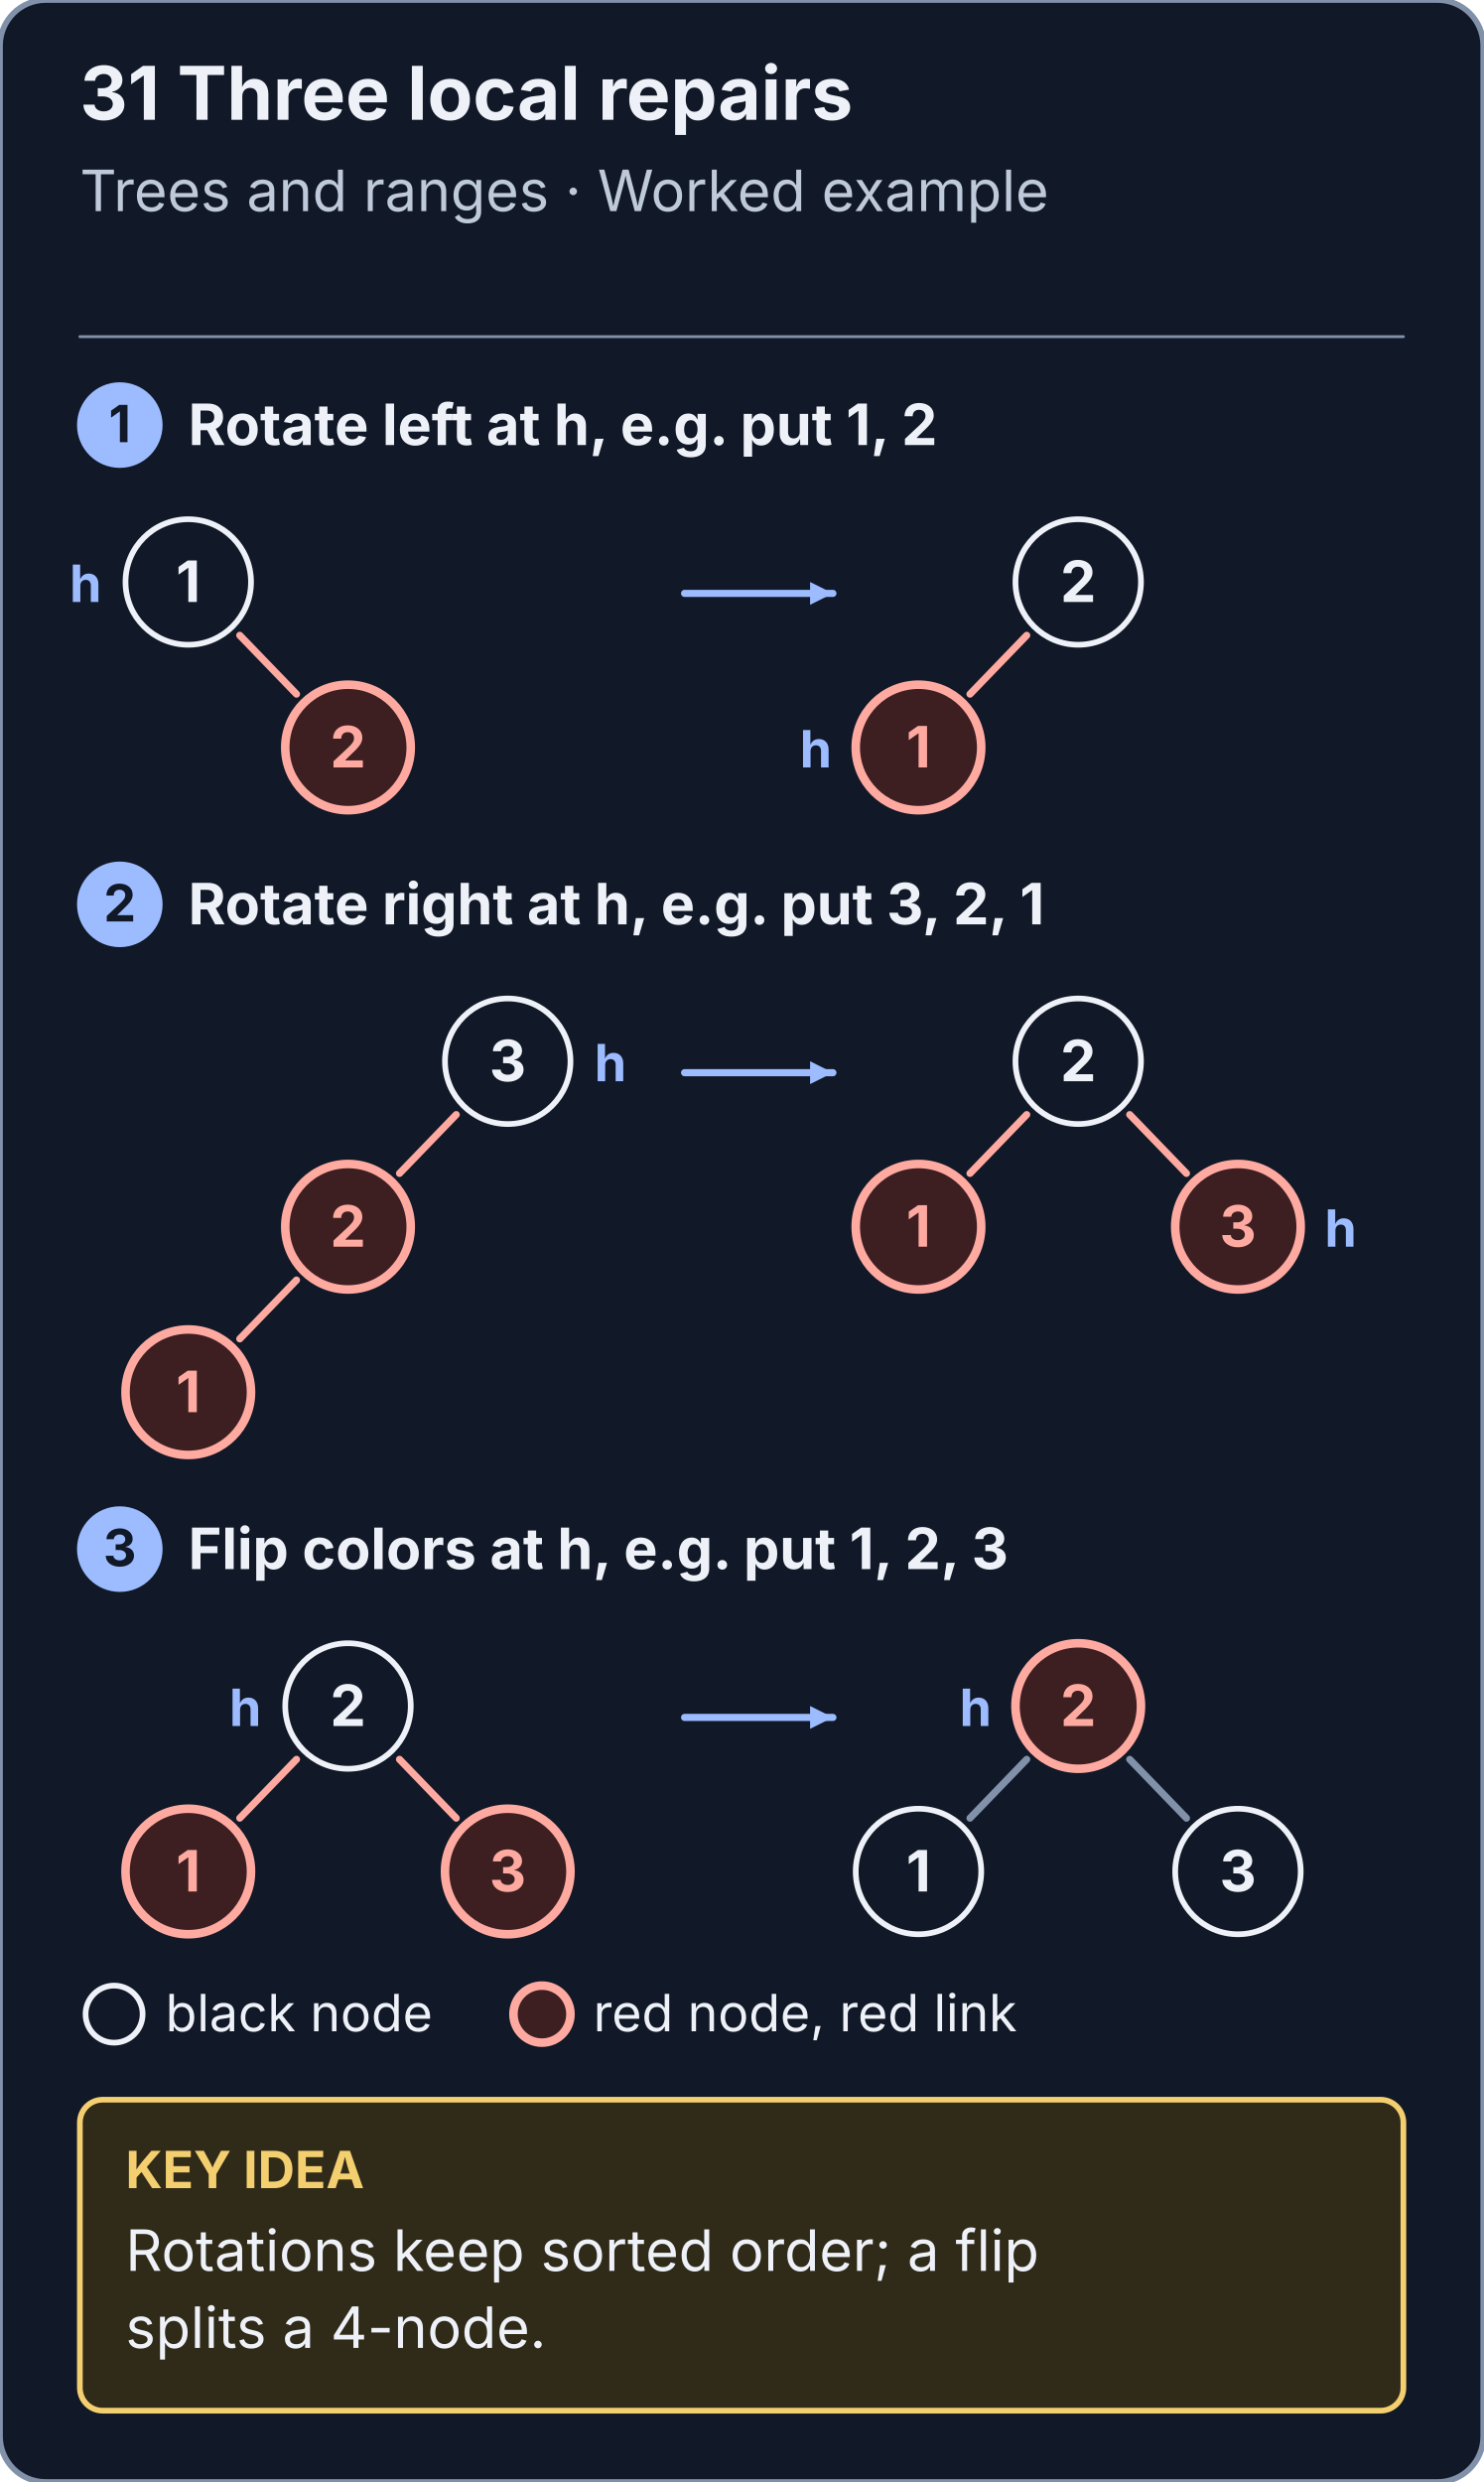
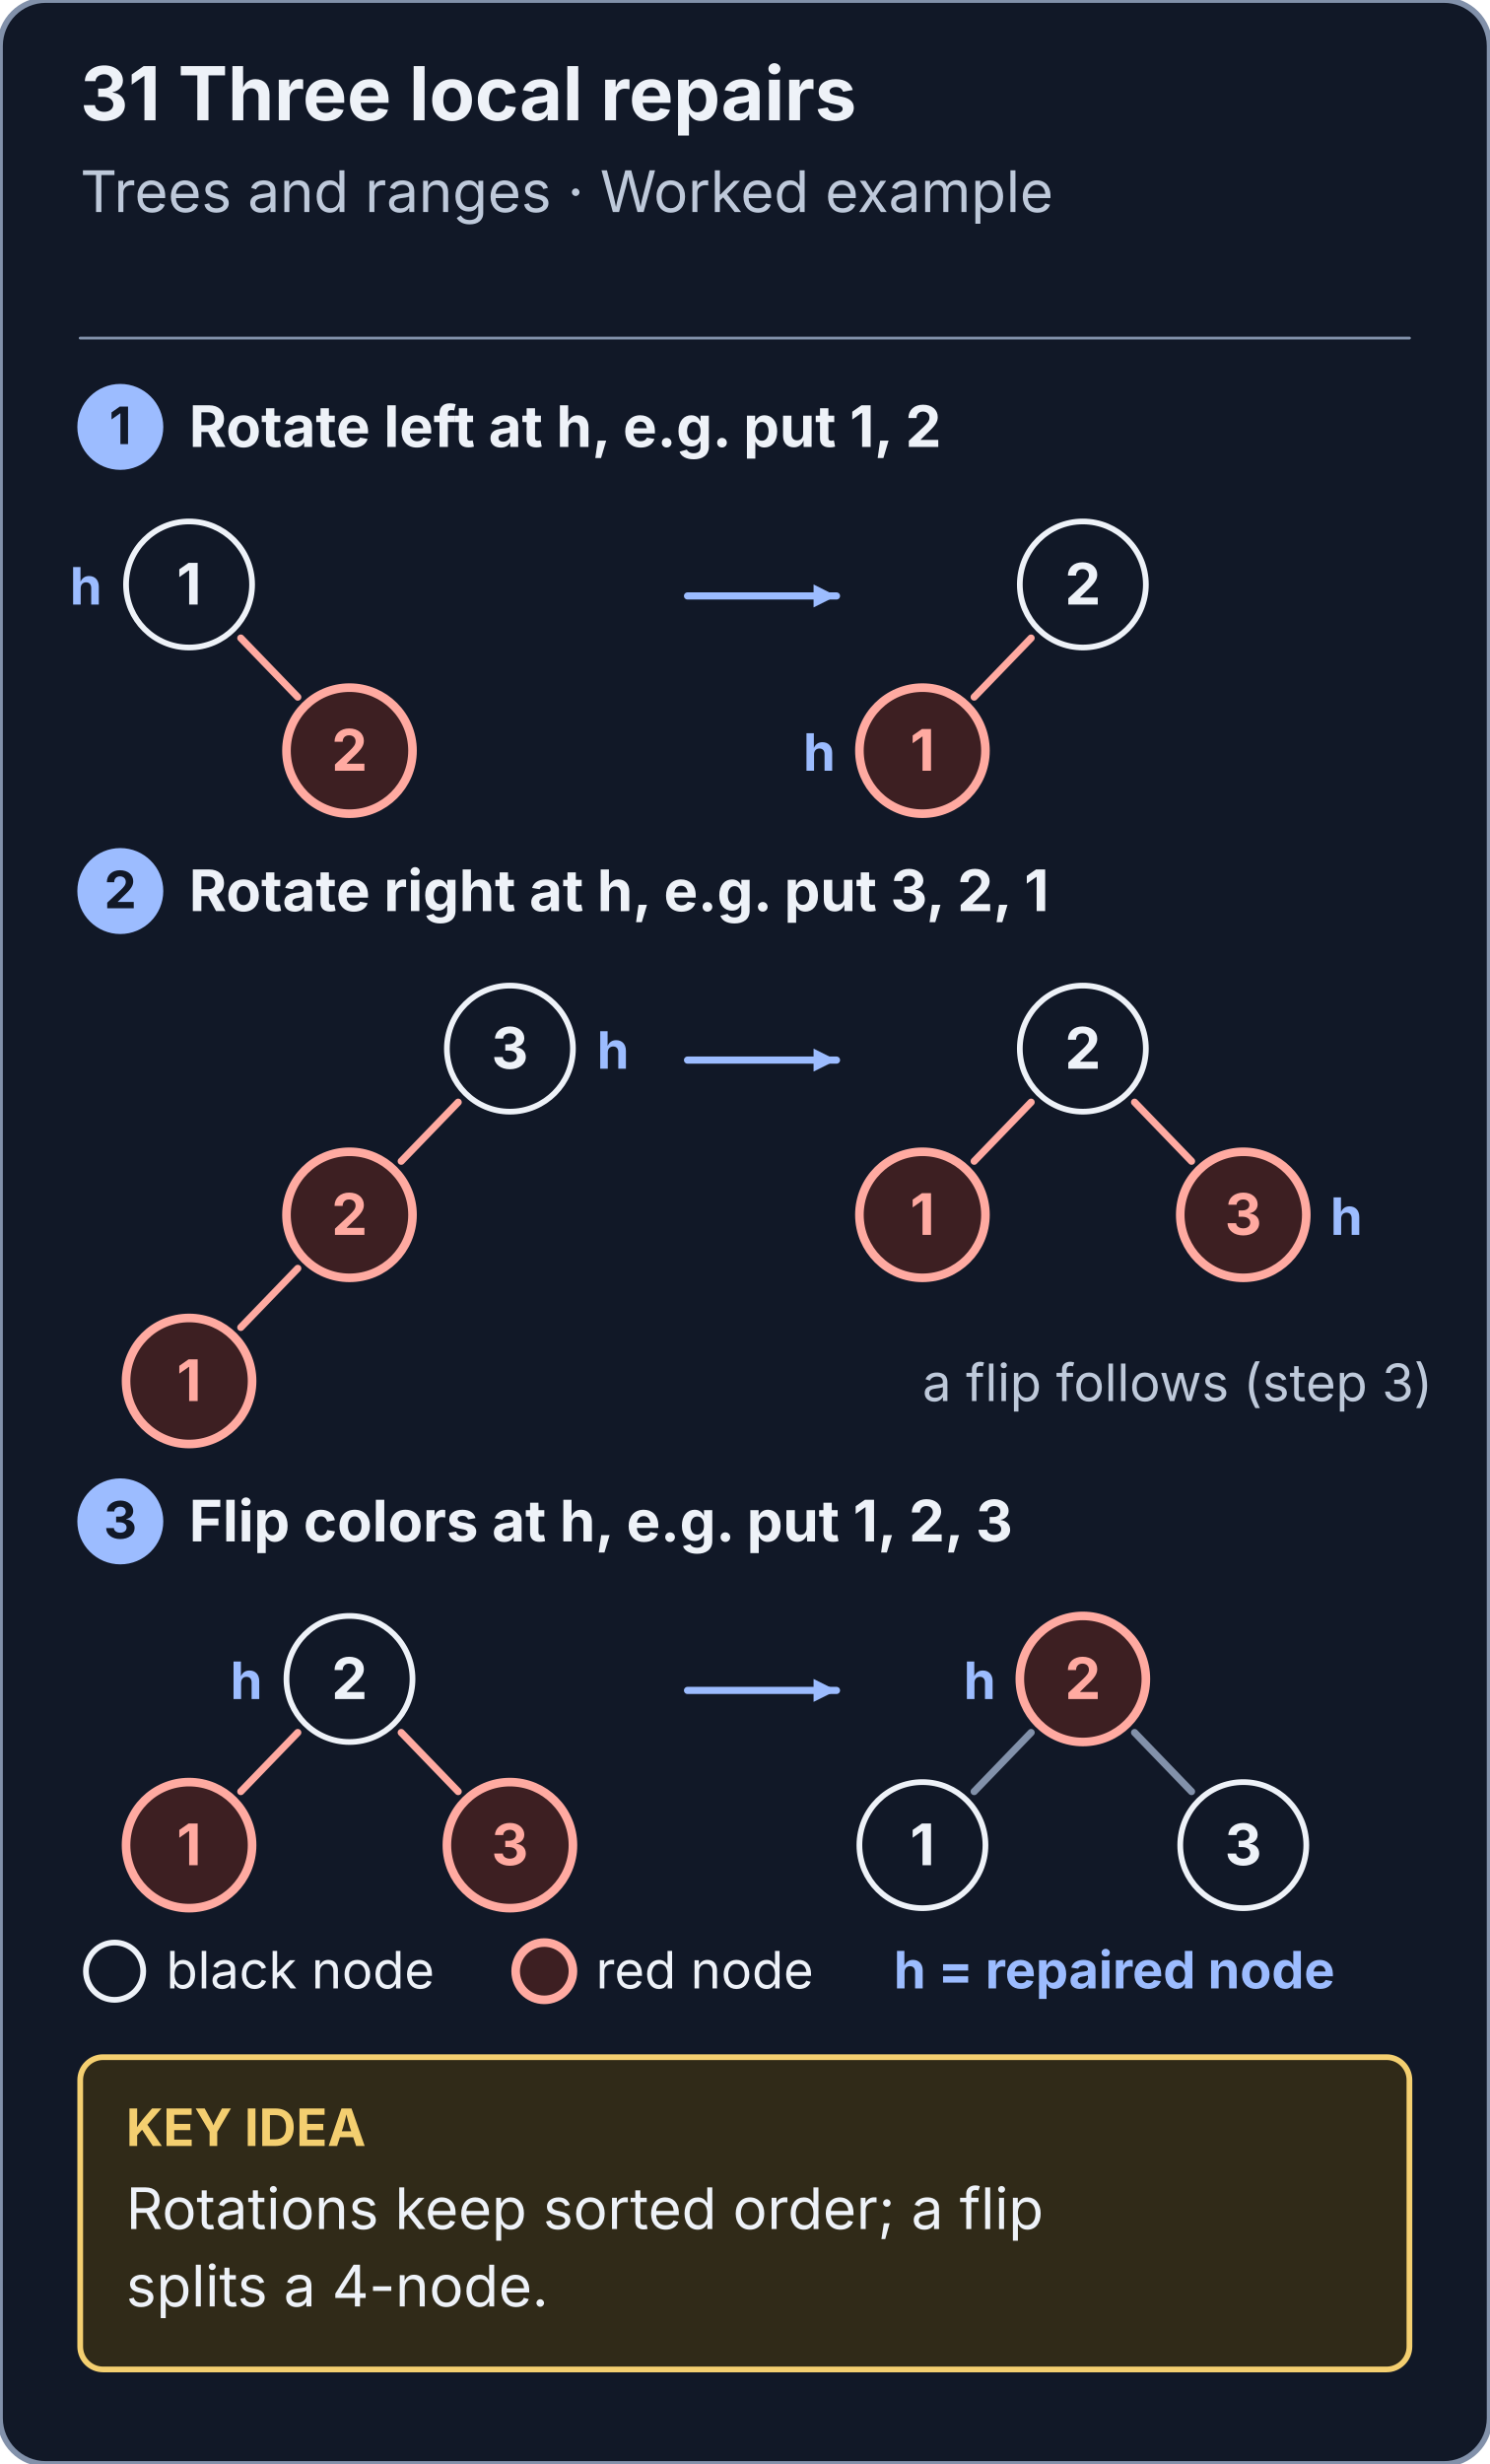
- <svg xmlns="http://www.w3.org/2000/svg" viewBox="0 0 520 870" width="520" height="870" role="img" aria-labelledby="title desc">
+ <svg xmlns="http://www.w3.org/2000/svg" viewBox="0 0 520 860" width="520" height="860" role="img" aria-labelledby="title desc">
  <style>text{font-family:system-ui,-apple-system,BlinkMacSystemFont,"Segoe UI",sans-serif} line,path{stroke-linecap:round;stroke-linejoin:round}</style>
  <defs>
    <marker id="red-black-fixups-paper-arrow" markerWidth="9" markerHeight="9" refX="8" refY="4" orient="auto" markerUnits="userSpaceOnUse">
      <path d="M 0 0 L 8 4 L 0 8 Z" fill="#111827" />
    </marker>
    <marker id="red-black-fixups-ink-arrow" markerWidth="9" markerHeight="9" refX="8" refY="4" orient="auto" markerUnits="userSpaceOnUse">
      <path d="M 0 0 L 8 4 L 0 8 Z" fill="#eef2f8" />
    </marker>
    <marker id="red-black-fixups-muted-arrow" markerWidth="9" markerHeight="9" refX="8" refY="4" orient="auto" markerUnits="userSpaceOnUse">
      <path d="M 0 0 L 8 4 L 0 8 Z" fill="#bec9da" />
    </marker>
    <marker id="red-black-fixups-line-arrow" markerWidth="9" markerHeight="9" refX="8" refY="4" orient="auto" markerUnits="userSpaceOnUse">
      <path d="M 0 0 L 8 4 L 0 8 Z" fill="#8291aa" />
    </marker>
    <marker id="red-black-fixups-blue-arrow" markerWidth="9" markerHeight="9" refX="8" refY="4" orient="auto" markerUnits="userSpaceOnUse">
      <path d="M 0 0 L 8 4 L 0 8 Z" fill="#9cbcff" />
    </marker>
    <marker id="red-black-fixups-soft-arrow" markerWidth="9" markerHeight="9" refX="8" refY="4" orient="auto" markerUnits="userSpaceOnUse">
      <path d="M 0 0 L 8 4 L 0 8 Z" fill="#203455" />
    </marker>
    <marker id="red-black-fixups-note-arrow" markerWidth="9" markerHeight="9" refX="8" refY="4" orient="auto" markerUnits="userSpaceOnUse">
      <path d="M 0 0 L 8 4 L 0 8 Z" fill="#302a18" />
    </marker>
    <marker id="red-black-fixups-gold-arrow" markerWidth="9" markerHeight="9" refX="8" refY="4" orient="auto" markerUnits="userSpaceOnUse">
      <path d="M 0 0 L 8 4 L 0 8 Z" fill="#f4cf70" />
    </marker>
    <marker id="red-black-fixups-red-arrow" markerWidth="9" markerHeight="9" refX="8" refY="4" orient="auto" markerUnits="userSpaceOnUse">
      <path d="M 0 0 L 8 4 L 0 8 Z" fill="#ffaaa1" />
    </marker>
    <marker id="red-black-fixups-panel-arrow" markerWidth="9" markerHeight="9" refX="8" refY="4" orient="auto" markerUnits="userSpaceOnUse">
      <path d="M 0 0 L 8 4 L 0 8 Z" fill="#192333" />
    </marker>
    <marker id="red-black-fixups-green-arrow" markerWidth="9" markerHeight="9" refX="8" refY="4" orient="auto" markerUnits="userSpaceOnUse">
      <path d="M 0 0 L 8 4 L 0 8 Z" fill="#86dca2" />
    </marker>
    <marker id="red-black-fixups-mint-arrow" markerWidth="9" markerHeight="9" refX="8" refY="4" orient="auto" markerUnits="userSpaceOnUse">
      <path d="M 0 0 L 8 4 L 0 8 Z" fill="#173527" />
    </marker>
    <marker id="red-black-fixups-violet-arrow" markerWidth="9" markerHeight="9" refX="8" refY="4" orient="auto" markerUnits="userSpaceOnUse">
      <path d="M 0 0 L 8 4 L 0 8 Z" fill="#cdb6ff" />
    </marker>
    <marker id="red-black-fixups-lilac-arrow" markerWidth="9" markerHeight="9" refX="8" refY="4" orient="auto" markerUnits="userSpaceOnUse">
      <path d="M 0 0 L 8 4 L 0 8 Z" fill="#2a2346" />
    </marker>
    <marker id="red-black-fixups-rose-arrow" markerWidth="9" markerHeight="9" refX="8" refY="4" orient="auto" markerUnits="userSpaceOnUse">
      <path d="M 0 0 L 8 4 L 0 8 Z" fill="#3d1f22" />
    </marker>
  </defs>
-   <rect x="0" y="0" width="520" height="870" rx="16" fill="#111827" stroke="#8291aa" stroke-width="2" />
+   <rect x="0" y="0" width="520" height="860" rx="16" fill="#111827" stroke="#8291aa" stroke-width="2" />
  <text x="28" y="42" font-size="26" fill="#eef2f8" text-anchor="start" font-weight="700">31  Three local repairs</text>
  <text x="28" y="74" font-size="20" fill="#bec9da" text-anchor="start" font-weight="400">Trees and ranges · Worked example</text>
  <line x1="28" y1="118" x2="492" y2="118" stroke="#8291aa" stroke-width="1" />
  <circle cx="42" cy="149" r="14" fill="#9cbcff" stroke="#9cbcff" stroke-width="2" />
  <text x="42" y="155" font-size="18" fill="#111827" text-anchor="middle" font-weight="700">1</text>
  <text x="66" y="156" font-size="20" fill="#eef2f8" text-anchor="start" font-weight="700">Rotate left at h, e.g. put 1, 2</text>
  <line x1="84.06" y1="222.7" x2="103.94" y2="243.3" stroke="#ffaaa1" stroke-width="2.5" />
  <circle cx="66" cy="204" r="22" fill="#111827" stroke="#eef2f8" stroke-width="2" />
  <text x="66" y="211" font-size="20" fill="#eef2f8" text-anchor="middle" font-weight="700">1</text>
  <circle cx="122" cy="262" r="22" fill="#3d1f22" stroke="#ffaaa1" stroke-width="3" />
  <text x="122" y="269" font-size="20" fill="#ffaaa1" text-anchor="middle" font-weight="700">2</text>
  <line x1="359.94" y1="222.7" x2="340.06" y2="243.3" stroke="#ffaaa1" stroke-width="2.5" />
  <circle cx="322" cy="262" r="22" fill="#3d1f22" stroke="#ffaaa1" stroke-width="3" />
  <text x="322" y="269" font-size="20" fill="#ffaaa1" text-anchor="middle" font-weight="700">1</text>
  <circle cx="378" cy="204" r="22" fill="#111827" stroke="#eef2f8" stroke-width="2" />
  <text x="378" y="211" font-size="20" fill="#eef2f8" text-anchor="middle" font-weight="700">2</text>
  <line x1="240" y1="208" x2="292" y2="208" stroke="#9cbcff" stroke-width="2.5" marker-end="url(#red-black-fixups-blue-arrow)" />
  <text x="30" y="211" font-size="18" fill="#9cbcff" text-anchor="middle" font-weight="700">h</text>
  <text x="286" y="269" font-size="18" fill="#9cbcff" text-anchor="middle" font-weight="700">h</text>
-   <circle cx="42" cy="317" r="14" fill="#9cbcff" stroke="#9cbcff" stroke-width="2" />
-   <text x="42" y="323" font-size="18" fill="#111827" text-anchor="middle" font-weight="700">2</text>
-   <text x="66" y="324" font-size="20" fill="#eef2f8" text-anchor="start" font-weight="700">Rotate right at h, e.g. put 3, 2, 1</text>
-   <line x1="103.94" y1="448.7" x2="84.06" y2="469.3" stroke="#ffaaa1" stroke-width="2.5" />
-   <line x1="159.94" y1="390.7" x2="140.06" y2="411.3" stroke="#ffaaa1" stroke-width="2.5" />
-   <circle cx="66" cy="488" r="22" fill="#3d1f22" stroke="#ffaaa1" stroke-width="3" />
-   <text x="66" y="495" font-size="20" fill="#ffaaa1" text-anchor="middle" font-weight="700">1</text>
-   <circle cx="122" cy="430" r="22" fill="#3d1f22" stroke="#ffaaa1" stroke-width="3" />
-   <text x="122" y="437" font-size="20" fill="#ffaaa1" text-anchor="middle" font-weight="700">2</text>
-   <circle cx="178" cy="372" r="22" fill="#111827" stroke="#eef2f8" stroke-width="2" />
-   <text x="178" y="379" font-size="20" fill="#eef2f8" text-anchor="middle" font-weight="700">3</text>
-   <line x1="359.94" y1="390.7" x2="340.06" y2="411.3" stroke="#ffaaa1" stroke-width="2.5" />
-   <line x1="396.06" y1="390.7" x2="415.94" y2="411.3" stroke="#ffaaa1" stroke-width="2.5" />
-   <circle cx="322" cy="430" r="22" fill="#3d1f22" stroke="#ffaaa1" stroke-width="3" />
-   <text x="322" y="437" font-size="20" fill="#ffaaa1" text-anchor="middle" font-weight="700">1</text>
-   <circle cx="378" cy="372" r="22" fill="#111827" stroke="#eef2f8" stroke-width="2" />
-   <text x="378" y="379" font-size="20" fill="#eef2f8" text-anchor="middle" font-weight="700">2</text>
-   <circle cx="434" cy="430" r="22" fill="#3d1f22" stroke="#ffaaa1" stroke-width="3" />
-   <text x="434" y="437" font-size="20" fill="#ffaaa1" text-anchor="middle" font-weight="700">3</text>
-   <line x1="240" y1="376" x2="292" y2="376" stroke="#9cbcff" stroke-width="2.5" marker-end="url(#red-black-fixups-blue-arrow)" />
-   <text x="214" y="379" font-size="18" fill="#9cbcff" text-anchor="middle" font-weight="700">h</text>
-   <text x="470" y="437" font-size="18" fill="#9cbcff" text-anchor="middle" font-weight="700">h</text>
-   <circle cx="42" cy="543" r="14" fill="#9cbcff" stroke="#9cbcff" stroke-width="2" />
-   <text x="42" y="549" font-size="18" fill="#111827" text-anchor="middle" font-weight="700">3</text>
-   <text x="66" y="550" font-size="20" fill="#eef2f8" text-anchor="start" font-weight="700">Flip colors at h, e.g. put 1, 2, 3</text>
-   <line x1="103.94" y1="616.7" x2="84.06" y2="637.3" stroke="#ffaaa1" stroke-width="2.5" />
-   <line x1="140.06" y1="616.7" x2="159.94" y2="637.3" stroke="#ffaaa1" stroke-width="2.5" />
-   <circle cx="66" cy="656" r="22" fill="#3d1f22" stroke="#ffaaa1" stroke-width="3" />
-   <text x="66" y="663" font-size="20" fill="#ffaaa1" text-anchor="middle" font-weight="700">1</text>
-   <circle cx="122" cy="598" r="22" fill="#111827" stroke="#eef2f8" stroke-width="2" />
-   <text x="122" y="605" font-size="20" fill="#eef2f8" text-anchor="middle" font-weight="700">2</text>
-   <circle cx="178" cy="656" r="22" fill="#3d1f22" stroke="#ffaaa1" stroke-width="3" />
-   <text x="178" y="663" font-size="20" fill="#ffaaa1" text-anchor="middle" font-weight="700">3</text>
-   <line x1="359.94" y1="616.7" x2="340.06" y2="637.3" stroke="#8291aa" stroke-width="2.5" />
-   <line x1="396.06" y1="616.7" x2="415.94" y2="637.3" stroke="#8291aa" stroke-width="2.5" />
-   <circle cx="322" cy="656" r="22" fill="#111827" stroke="#eef2f8" stroke-width="2" />
-   <text x="322" y="663" font-size="20" fill="#eef2f8" text-anchor="middle" font-weight="700">1</text>
-   <circle cx="378" cy="598" r="22" fill="#3d1f22" stroke="#ffaaa1" stroke-width="3" />
-   <text x="378" y="605" font-size="20" fill="#ffaaa1" text-anchor="middle" font-weight="700">2</text>
-   <circle cx="434" cy="656" r="22" fill="#111827" stroke="#eef2f8" stroke-width="2" />
-   <text x="434" y="663" font-size="20" fill="#eef2f8" text-anchor="middle" font-weight="700">3</text>
-   <line x1="240" y1="602" x2="292" y2="602" stroke="#9cbcff" stroke-width="2.5" marker-end="url(#red-black-fixups-blue-arrow)" />
-   <text x="86" y="605" font-size="18" fill="#9cbcff" text-anchor="middle" font-weight="700">h</text>
-   <text x="342" y="605" font-size="18" fill="#9cbcff" text-anchor="middle" font-weight="700">h</text>
-   <circle cx="40" cy="706" r="10" fill="#111827" stroke="#eef2f8" stroke-width="2" />
-   <text x="58" y="712" font-size="18" fill="#eef2f8" text-anchor="start" font-weight="400">black node</text>
-   <circle cx="190" cy="706" r="10" fill="#3d1f22" stroke="#ffaaa1" stroke-width="3" />
-   <text x="208" y="712" font-size="18" fill="#eef2f8" text-anchor="start" font-weight="400">red node, red link</text>
-   <rect x="28" y="736" width="464" height="109" rx="8" fill="#302a18" stroke="#f4cf70" stroke-width="2" />
-   <text x="44" y="767" font-size="18" fill="#f4cf70" text-anchor="start" font-weight="700">KEY IDEA</text>
-   <text x="44" y="796" font-size="20" fill="#eef2f8" text-anchor="start" font-weight="400">Rotations keep sorted order; a flip</text>
-   <text x="44" y="823" font-size="20" fill="#eef2f8" text-anchor="start" font-weight="400">splits a 4-node.</text>
+   <circle cx="42" cy="311" r="14" fill="#9cbcff" stroke="#9cbcff" stroke-width="2" />
+   <text x="42" y="317" font-size="18" fill="#111827" text-anchor="middle" font-weight="700">2</text>
+   <text x="66" y="318" font-size="20" fill="#eef2f8" text-anchor="start" font-weight="700">Rotate right at h, e.g. put 3, 2, 1</text>
+   <line x1="103.94" y1="442.7" x2="84.06" y2="463.3" stroke="#ffaaa1" stroke-width="2.5" />
+   <line x1="159.94" y1="384.7" x2="140.06" y2="405.3" stroke="#ffaaa1" stroke-width="2.5" />
+   <circle cx="66" cy="482" r="22" fill="#3d1f22" stroke="#ffaaa1" stroke-width="3" />
+   <text x="66" y="489" font-size="20" fill="#ffaaa1" text-anchor="middle" font-weight="700">1</text>
+   <circle cx="122" cy="424" r="22" fill="#3d1f22" stroke="#ffaaa1" stroke-width="3" />
+   <text x="122" y="431" font-size="20" fill="#ffaaa1" text-anchor="middle" font-weight="700">2</text>
+   <circle cx="178" cy="366" r="22" fill="#111827" stroke="#eef2f8" stroke-width="2" />
+   <text x="178" y="373" font-size="20" fill="#eef2f8" text-anchor="middle" font-weight="700">3</text>
+   <line x1="359.94" y1="384.7" x2="340.06" y2="405.3" stroke="#ffaaa1" stroke-width="2.5" />
+   <line x1="396.06" y1="384.7" x2="415.94" y2="405.3" stroke="#ffaaa1" stroke-width="2.5" />
+   <circle cx="322" cy="424" r="22" fill="#3d1f22" stroke="#ffaaa1" stroke-width="3" />
+   <text x="322" y="431" font-size="20" fill="#ffaaa1" text-anchor="middle" font-weight="700">1</text>
+   <circle cx="378" cy="366" r="22" fill="#111827" stroke="#eef2f8" stroke-width="2" />
+   <text x="378" y="373" font-size="20" fill="#eef2f8" text-anchor="middle" font-weight="700">2</text>
+   <circle cx="434" cy="424" r="22" fill="#3d1f22" stroke="#ffaaa1" stroke-width="3" />
+   <text x="434" y="431" font-size="20" fill="#ffaaa1" text-anchor="middle" font-weight="700">3</text>
+   <line x1="240" y1="370" x2="292" y2="370" stroke="#9cbcff" stroke-width="2.5" marker-end="url(#red-black-fixups-blue-arrow)" />
+   <text x="214" y="373" font-size="18" fill="#9cbcff" text-anchor="middle" font-weight="700">h</text>
+   <text x="470" y="431" font-size="18" fill="#9cbcff" text-anchor="middle" font-weight="700">h</text>
+   <text x="322" y="489" font-size="18" fill="#bec9da" text-anchor="start" font-weight="400">a flip follows (step 3)</text>
+   <circle cx="42" cy="531" r="14" fill="#9cbcff" stroke="#9cbcff" stroke-width="2" />
+   <text x="42" y="537" font-size="18" fill="#111827" text-anchor="middle" font-weight="700">3</text>
+   <text x="66" y="538" font-size="20" fill="#eef2f8" text-anchor="start" font-weight="700">Flip colors at h, e.g. put 1, 2, 3</text>
+   <line x1="103.94" y1="604.7" x2="84.06" y2="625.3" stroke="#ffaaa1" stroke-width="2.5" />
+   <line x1="140.06" y1="604.7" x2="159.94" y2="625.3" stroke="#ffaaa1" stroke-width="2.5" />
+   <circle cx="66" cy="644" r="22" fill="#3d1f22" stroke="#ffaaa1" stroke-width="3" />
+   <text x="66" y="651" font-size="20" fill="#ffaaa1" text-anchor="middle" font-weight="700">1</text>
+   <circle cx="122" cy="586" r="22" fill="#111827" stroke="#eef2f8" stroke-width="2" />
+   <text x="122" y="593" font-size="20" fill="#eef2f8" text-anchor="middle" font-weight="700">2</text>
+   <circle cx="178" cy="644" r="22" fill="#3d1f22" stroke="#ffaaa1" stroke-width="3" />
+   <text x="178" y="651" font-size="20" fill="#ffaaa1" text-anchor="middle" font-weight="700">3</text>
+   <line x1="359.94" y1="604.7" x2="340.06" y2="625.3" stroke="#8291aa" stroke-width="2.5" />
+   <line x1="396.06" y1="604.7" x2="415.94" y2="625.3" stroke="#8291aa" stroke-width="2.5" />
+   <circle cx="322" cy="644" r="22" fill="#111827" stroke="#eef2f8" stroke-width="2" />
+   <text x="322" y="651" font-size="20" fill="#eef2f8" text-anchor="middle" font-weight="700">1</text>
+   <circle cx="378" cy="586" r="22" fill="#3d1f22" stroke="#ffaaa1" stroke-width="3" />
+   <text x="378" y="593" font-size="20" fill="#ffaaa1" text-anchor="middle" font-weight="700">2</text>
+   <circle cx="434" cy="644" r="22" fill="#111827" stroke="#eef2f8" stroke-width="2" />
+   <text x="434" y="651" font-size="20" fill="#eef2f8" text-anchor="middle" font-weight="700">3</text>
+   <line x1="240" y1="590" x2="292" y2="590" stroke="#9cbcff" stroke-width="2.5" marker-end="url(#red-black-fixups-blue-arrow)" />
+   <text x="86" y="593" font-size="18" fill="#9cbcff" text-anchor="middle" font-weight="700">h</text>
+   <text x="342" y="593" font-size="18" fill="#9cbcff" text-anchor="middle" font-weight="700">h</text>
+   <circle cx="40" cy="688" r="10" fill="#111827" stroke="#eef2f8" stroke-width="2" />
+   <text x="58" y="694" font-size="18" fill="#eef2f8" text-anchor="start" font-weight="400">black node</text>
+   <circle cx="190" cy="688" r="10" fill="#3d1f22" stroke="#ffaaa1" stroke-width="3" />
+   <text x="208" y="694" font-size="18" fill="#eef2f8" text-anchor="start" font-weight="400">red node</text>
+   <text x="312" y="694" font-size="18" fill="#9cbcff" text-anchor="start" font-weight="700">h = repaired node</text>
+   <rect x="28" y="718" width="464" height="109" rx="8" fill="#302a18" stroke="#f4cf70" stroke-width="2" />
+   <text x="44" y="749" font-size="18" fill="#f4cf70" text-anchor="start" font-weight="700">KEY IDEA</text>
+   <text x="44" y="778" font-size="20" fill="#eef2f8" text-anchor="start" font-weight="400">Rotations keep sorted order; a flip</text>
+   <text x="44" y="805" font-size="20" fill="#eef2f8" text-anchor="start" font-weight="400">splits a 4-node.</text>
</svg>
